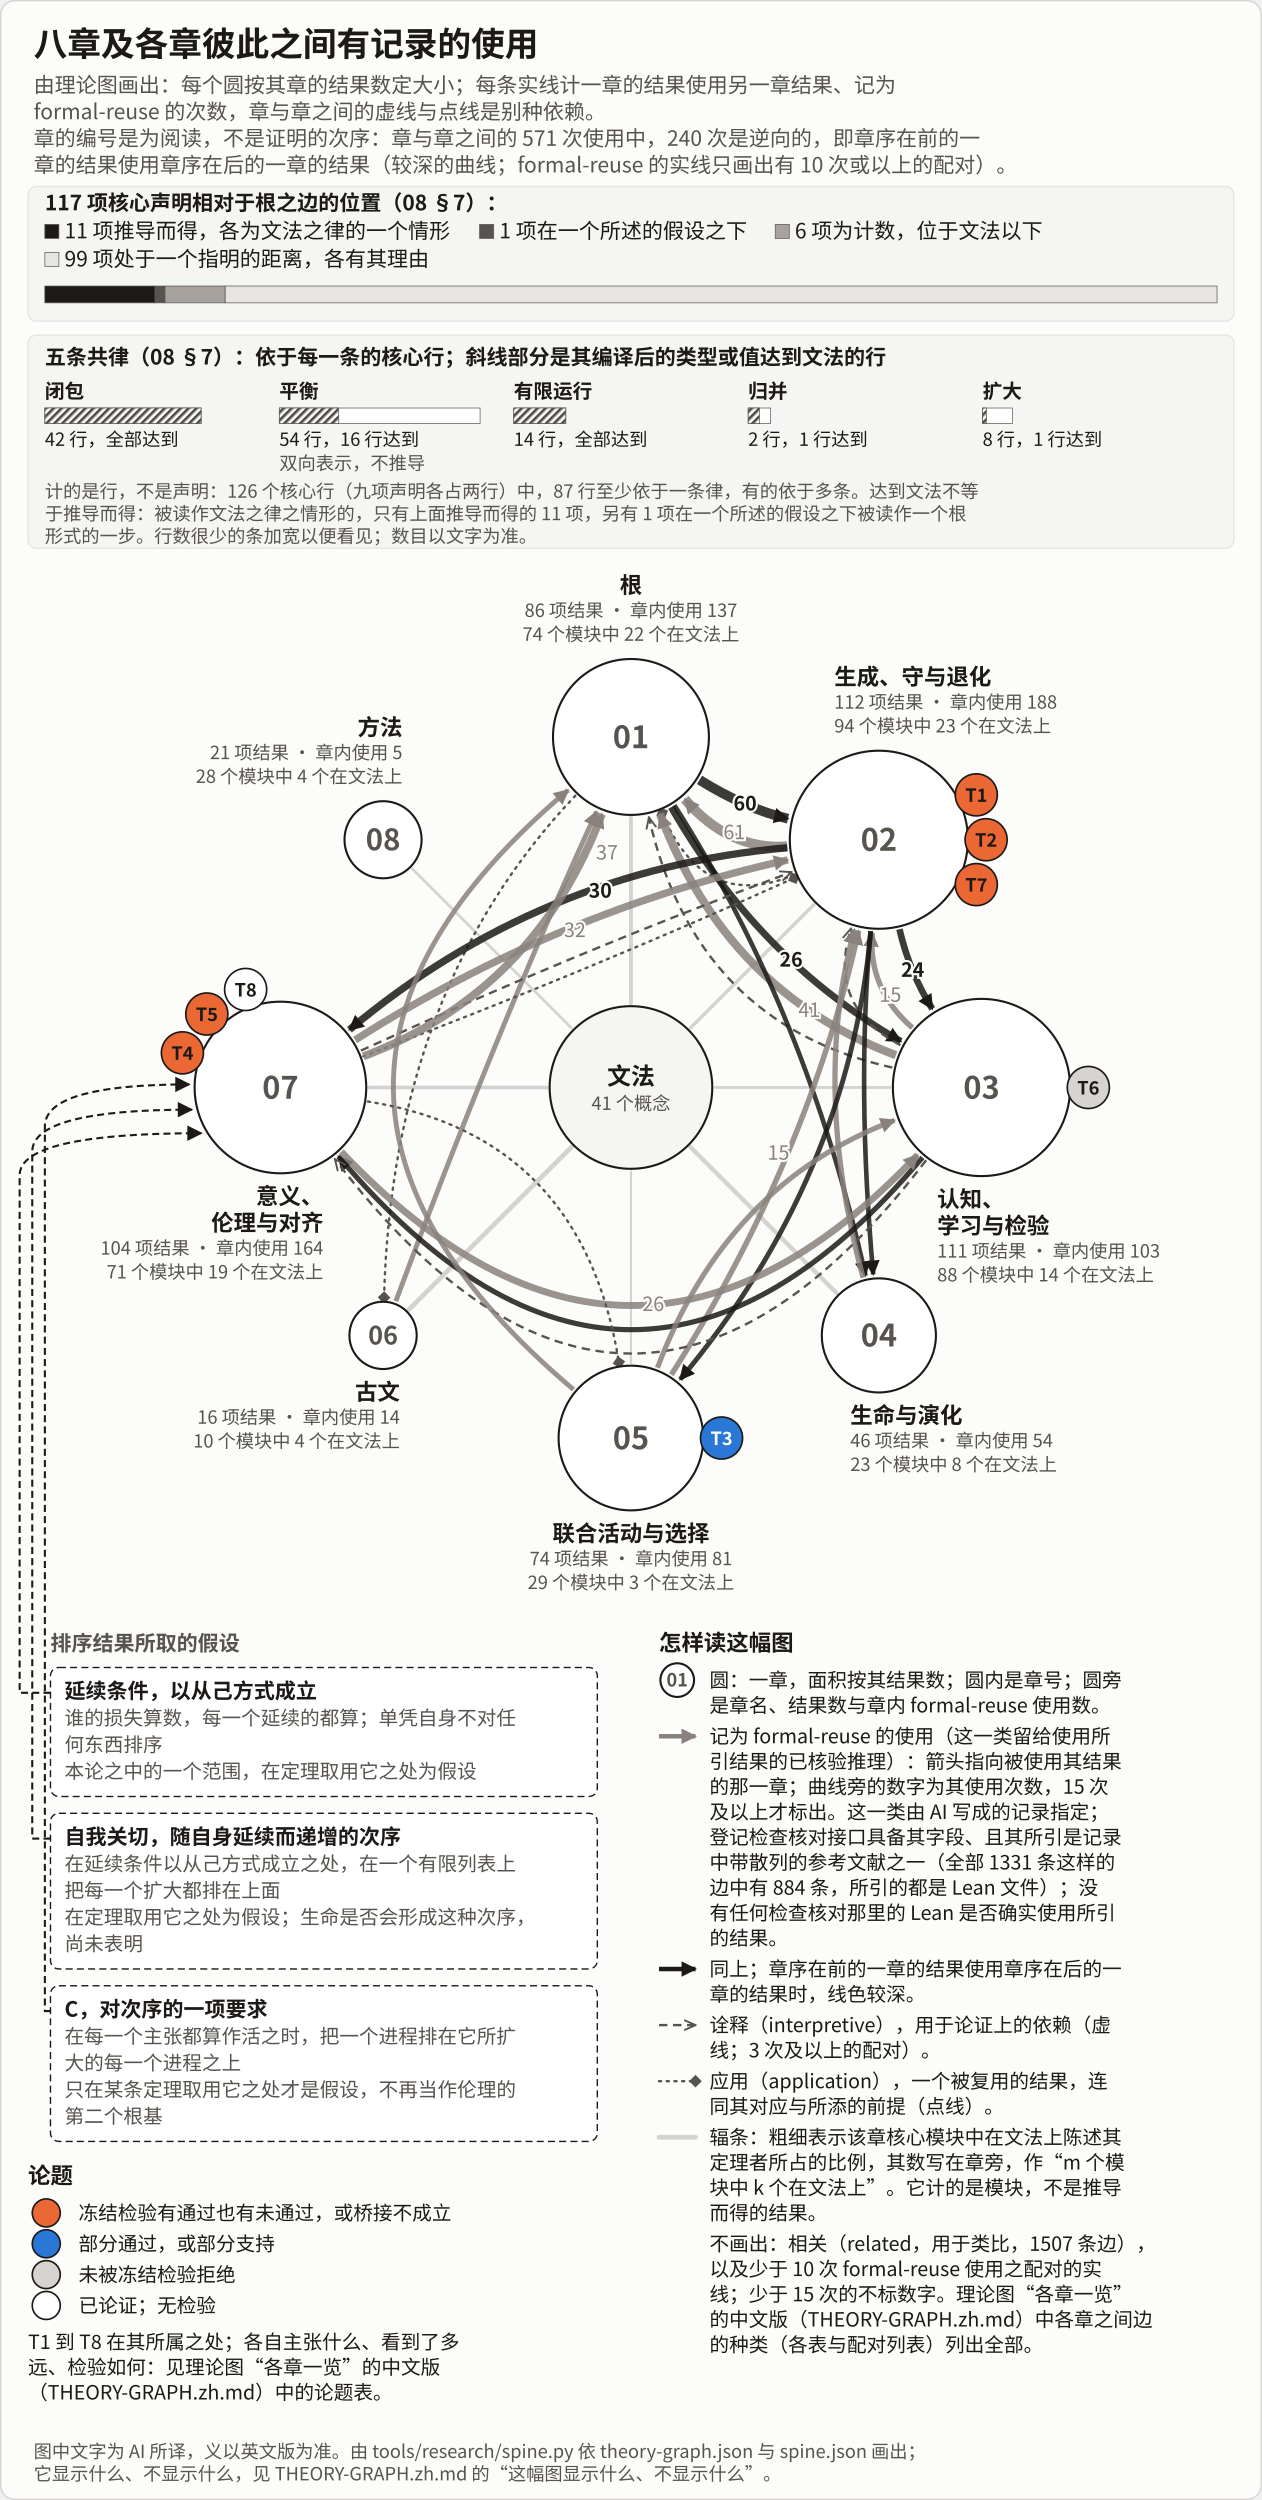
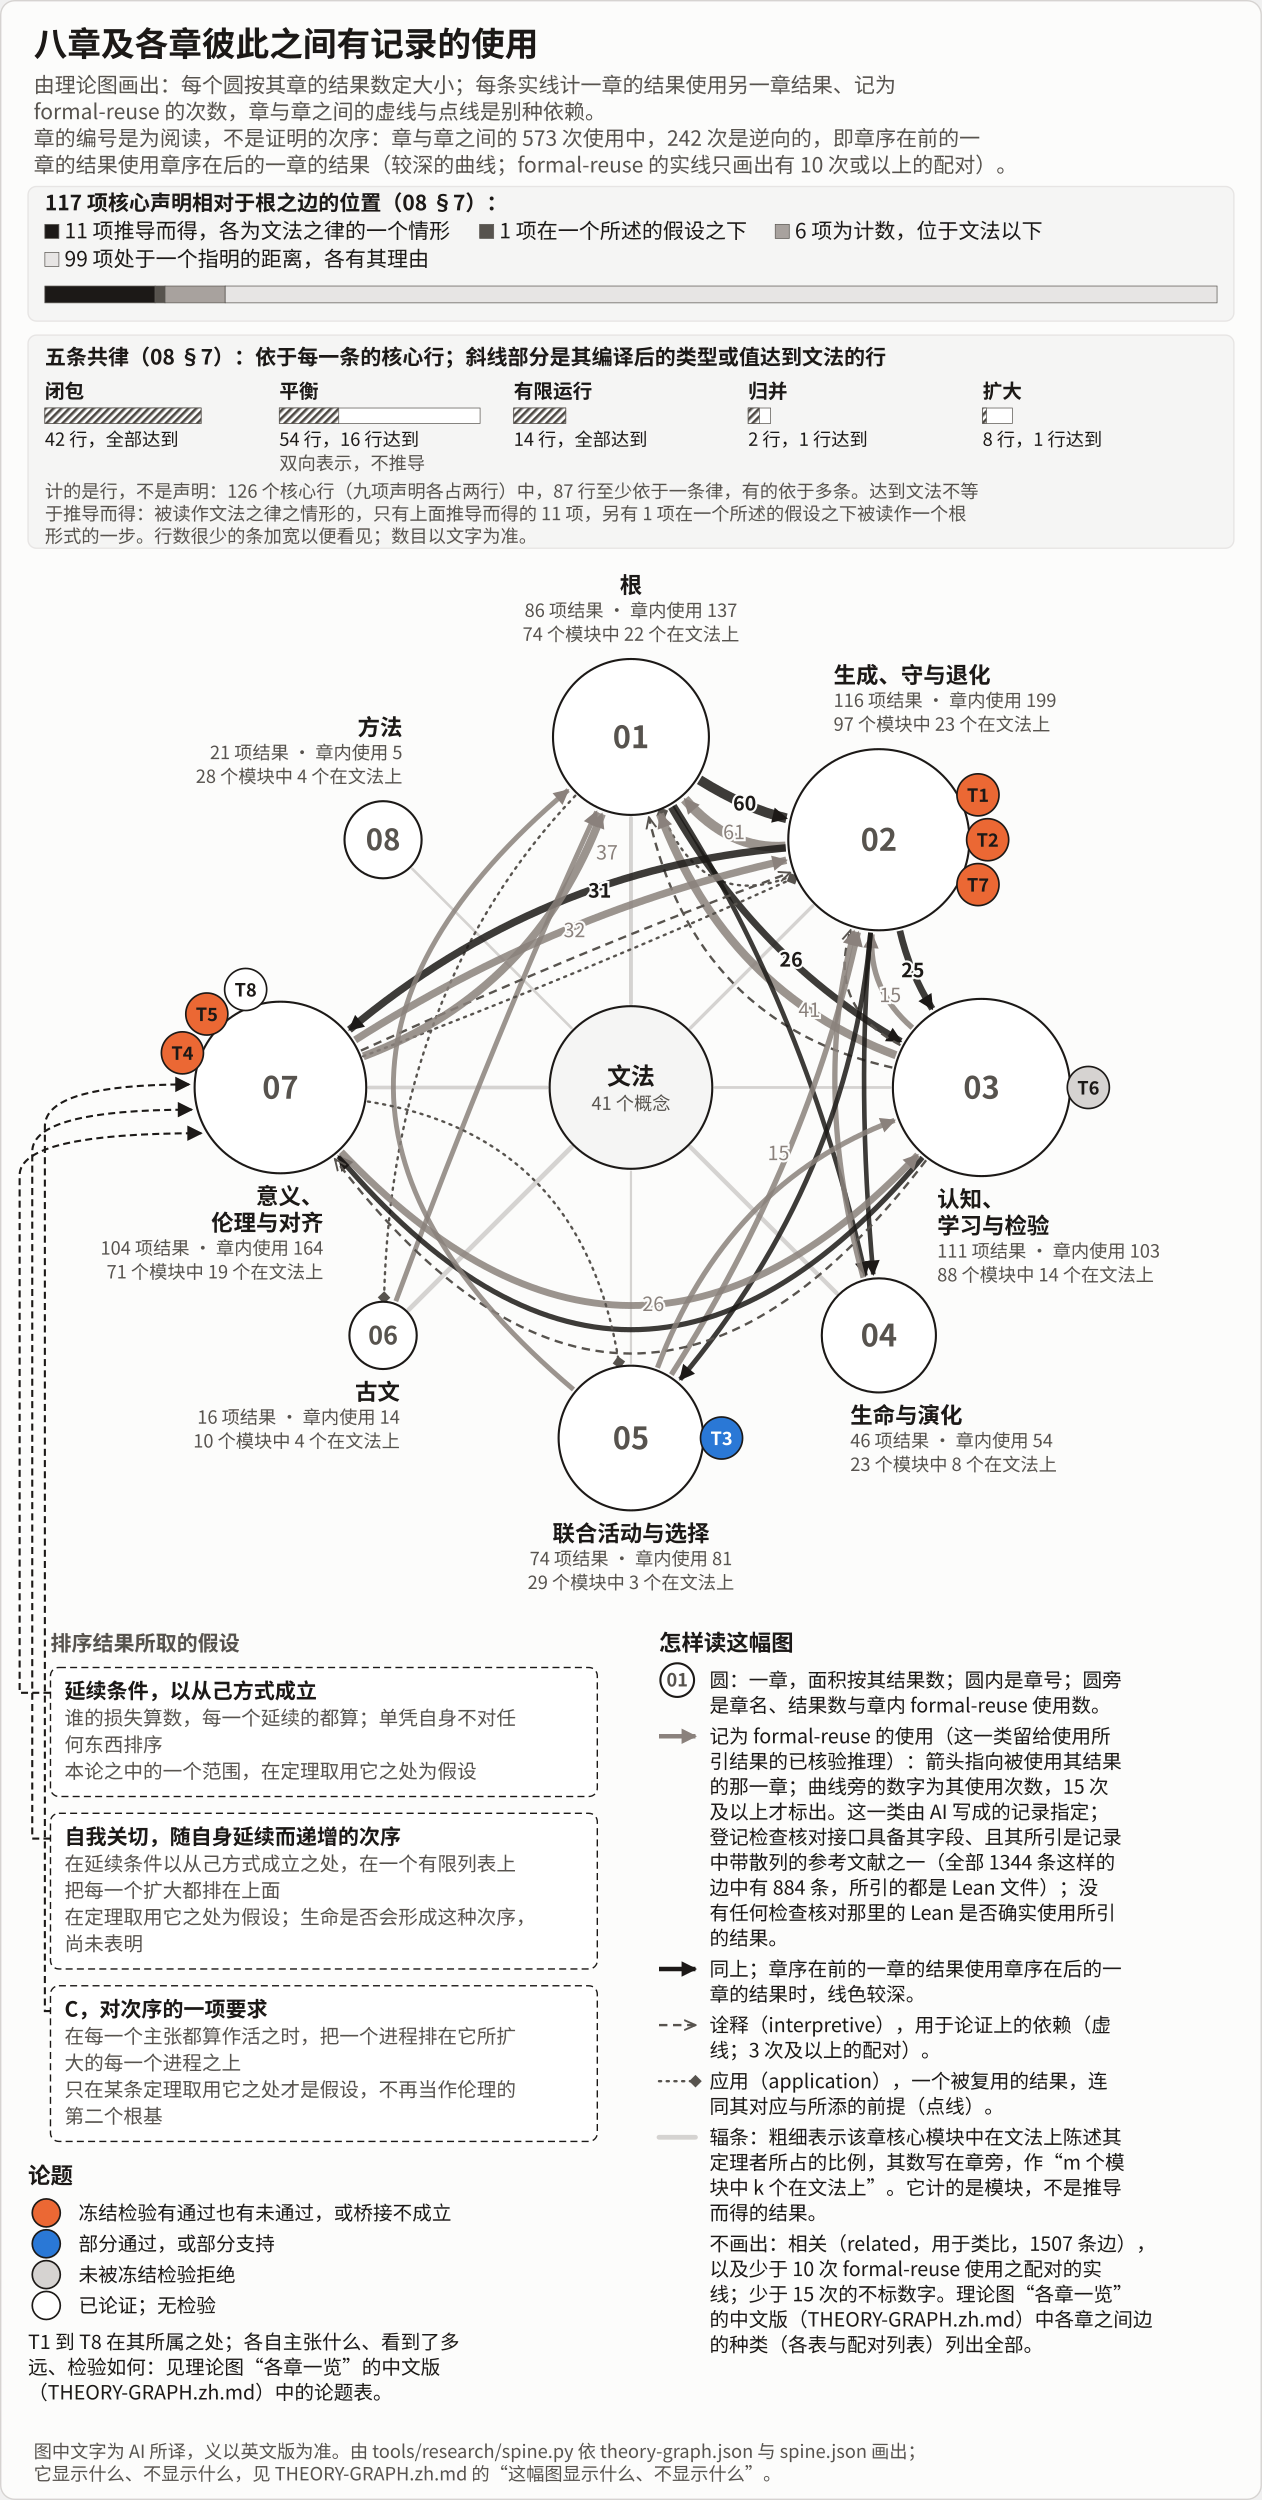
<svg xmlns="http://www.w3.org/2000/svg" viewBox="0 0 900 1783" width="900" height="1783" role="img" aria-labelledby="spine-title spine-desc" font-family="'PingFang SC', 'Hiragino Sans GB', 'Noto Sans CJK SC', 'Microsoft YaHei', sans-serif">
  <defs>
    <marker id="fwd" viewBox="0 0 10 10" refX="9" refY="5" markerWidth="11" markerHeight="11" markerUnits="userSpaceOnUse" orient="auto">
      <path d="M0,0 L10,5 L0,10 z" fill="#8a817c" />
    </marker>
    <marker id="back" viewBox="0 0 10 10" refX="9" refY="5" markerWidth="11" markerHeight="11" markerUnits="userSpaceOnUse" orient="auto">
      <path d="M0,0 L10,5 L0,10 z" fill="#1c1917" />
    </marker>
    <marker id="thin" viewBox="0 0 10 10" refX="9" refY="5" markerWidth="9" markerHeight="9" markerUnits="userSpaceOnUse" orient="auto">
      <path d="M0,1 L9,5 L0,9" fill="none" stroke="#57534e" stroke-width="1.5" />
    </marker>
    <marker id="diamond" viewBox="0 0 10 10" refX="5" refY="5" markerWidth="9" markerHeight="9" markerUnits="userSpaceOnUse" orient="auto">
      <path d="M5,0 L10,5 L5,10 L0,5 z" fill="#57534e" />
    </marker>
    <pattern id="reach" width="4" height="4" patternUnits="userSpaceOnUse" patternTransform="rotate(45)">
      <rect width="4" height="4" fill="#ffffff" />
      <rect width="2" height="4" fill="#57534e" />
    </pattern>
  </defs>
  <rect x="0.5" y="0.5" width="899" height="1782" rx="10" fill="#fcfcfb" stroke="#d6d3d1" />
  <text x="24" y="40" font-size="24" font-weight="bold" text-anchor="start" fill="#1c1917">八章及各章彼此之间有记录的使用</text>
  <text x="24" y="66" font-size="15" text-anchor="start" fill="#57534e">由理论图画出：每个圆按其章的结果数定大小；每条实线计一章的结果使用另一章结果、记为</text>
  <text x="24" y="85" font-size="15" text-anchor="start" fill="#57534e">formal-reuse 的次数，章与章之间的虚线与点线是别种依赖。</text>
-   <text x="24" y="104" font-size="15" text-anchor="start" fill="#57534e">章的编号是为阅读，不是证明的次序：章与章之间的 571 次使用中，240 次是逆向的，即章序在前的一</text>
+   <text x="24" y="104" font-size="15" text-anchor="start" fill="#57534e">章的编号是为阅读，不是证明的次序：章与章之间的 573 次使用中，242 次是逆向的，即章序在前的一</text>
  <text x="24" y="123" font-size="15" text-anchor="start" fill="#57534e">章的结果使用章序在后的一章的结果（较深的曲线；formal-reuse 的实线只画出有 10 次或以上的配对）。</text>
  <rect x="20" y="133" width="860" height="96" rx="6" fill="#f5f5f4" stroke="#e7e5e4" />
  <text x="32" y="150" font-size="15" font-weight="bold" text-anchor="start" fill="#1c1917">117 项核心声明相对于根之边的位置（08 §7）：</text>
  <rect x="32" y="160" width="10" height="10" fill="#1c1917" stroke="#57534e" stroke-width="0.5" />
  <text x="46" y="170" font-size="15" text-anchor="start" fill="#1c1917">11 项推导而得，各为文法之律的一个情形</text>
  <rect x="342.1" y="160" width="10" height="10" fill="#57534e" stroke="#57534e" stroke-width="0.5" />
  <text x="356.1" y="170" font-size="15" text-anchor="start" fill="#1c1917">1 项在一个所述的假设之下</text>
  <rect x="552.9" y="160" width="10" height="10" fill="#a8a29e" stroke="#57534e" stroke-width="0.5" />
  <text x="566.9" y="170" font-size="15" text-anchor="start" fill="#1c1917">6 项为计数，位于文法以下</text>
  <rect x="32" y="180" width="10" height="10" fill="#e7e5e4" stroke="#57534e" stroke-width="0.5" />
  <text x="46" y="190" font-size="15" text-anchor="start" fill="#1c1917">99 项处于一个指明的距离，各有其理由</text>
  <rect x="32" y="204" width="78.6" height="12" fill="#1c1917" stroke="#57534e" stroke-width="0.5" />
  <rect x="110.6" y="204" width="7.1" height="12" fill="#57534e" stroke="#57534e" stroke-width="0.5" />
  <rect x="117.7" y="204" width="42.9" height="12" fill="#a8a29e" stroke="#57534e" stroke-width="0.5" />
  <rect x="160.6" y="204" width="707.4" height="12" fill="#e7e5e4" stroke="#57534e" stroke-width="0.5" />
  <rect x="20" y="239" width="860" height="152" rx="6" fill="#f5f5f4" stroke="#e7e5e4" />
  <text x="32" y="260" font-size="15" font-weight="bold" text-anchor="start" fill="#1c1917">五条共律（08 §7）：依于每一条的核心行；斜线部分是其编译后的类型或值达到文法的行</text>
  <text x="32" y="284" font-size="14" font-weight="bold" text-anchor="start" fill="#1c1917">闭包</text>
  <rect x="32" y="291" width="111.4" height="11" fill="#ffffff" stroke="#57534e" stroke-width="0.5" />
  <rect x="32" y="291" width="111.4" height="11" fill="url(#reach)" stroke="#57534e" stroke-width="0.5" />
  <text x="32" y="318" font-size="13" text-anchor="start" fill="#1c1917">42 行，全部达到</text>
  <text x="199.2" y="284" font-size="14" font-weight="bold" text-anchor="start" fill="#1c1917">平衡</text>
  <rect x="199.2" y="291" width="143.2" height="11" fill="#ffffff" stroke="#57534e" stroke-width="0.5" />
  <rect x="199.2" y="291" width="42.4" height="11" fill="url(#reach)" stroke="#57534e" stroke-width="0.5" />
  <text x="199.2" y="318" font-size="13" text-anchor="start" fill="#1c1917">54 行，16 行达到</text>
  <text x="199.2" y="335" font-size="13" text-anchor="start" fill="#57534e">双向表示，不推导</text>
  <text x="366.4" y="284" font-size="14" font-weight="bold" text-anchor="start" fill="#1c1917">有限运行</text>
  <rect x="366.4" y="291" width="37.1" height="11" fill="#ffffff" stroke="#57534e" stroke-width="0.5" />
  <rect x="366.4" y="291" width="37.1" height="11" fill="url(#reach)" stroke="#57534e" stroke-width="0.5" />
  <text x="366.4" y="318" font-size="13" text-anchor="start" fill="#1c1917">14 行，全部达到</text>
  <text x="533.6" y="284" font-size="14" font-weight="bold" text-anchor="start" fill="#1c1917">归并</text>
  <rect x="533.6" y="291" width="16" height="11" fill="#ffffff" stroke="#57534e" stroke-width="0.5" />
  <rect x="533.6" y="291" width="8" height="11" fill="url(#reach)" stroke="#57534e" stroke-width="0.5" />
  <text x="533.6" y="318" font-size="13" text-anchor="start" fill="#1c1917">2 行，1 行达到</text>
  <text x="700.8" y="284" font-size="14" font-weight="bold" text-anchor="start" fill="#1c1917">扩大</text>
  <rect x="700.8" y="291" width="21.2" height="11" fill="#ffffff" stroke="#57534e" stroke-width="0.5" />
  <rect x="700.8" y="291" width="2.7" height="11" fill="url(#reach)" stroke="#57534e" stroke-width="0.5" />
  <text x="700.8" y="318" font-size="13" text-anchor="start" fill="#1c1917">8 行，1 行达到</text>
  <text x="32" y="355" font-size="13" text-anchor="start" fill="#57534e">计的是行，不是声明：126 个核心行（九项声明各占两行）中，87 行至少依于一条律，有的依于多条。达到文法不等</text>
  <text x="32" y="371" font-size="13" text-anchor="start" fill="#57534e">于推导而得：被读作文法之律之情形的，只有上面推导而得的 11 项，另有 1 项在一个所述的假设之下被读作一个根</text>
  <text x="32" y="387" font-size="13" text-anchor="start" fill="#57534e">形式的一步。行数很少的条加宽以便看见；数目以文字为准。</text>
  <line x1="450" y1="583.3" x2="450" y2="715.6" stroke="#a8a29e" stroke-opacity="0.45" stroke-width="2.8" stroke-linecap="round" />
-   <line x1="580.5" y1="645.2" x2="492.4" y2="733.2" stroke="#a8a29e" stroke-opacity="0.45" stroke-width="2.5" stroke-linecap="round" />
+   <line x1="579.7" y1="646" x2="492.4" y2="733.2" stroke="#a8a29e" stroke-opacity="0.45" stroke-width="2.4" stroke-linecap="round" />
  <line x1="634.8" y1="775.6" x2="510" y2="775.6" stroke="#a8a29e" stroke-opacity="0.45" stroke-width="2" stroke-linecap="round" />
  <line x1="596.6" y1="922.2" x2="492.4" y2="818.1" stroke="#a8a29e" stroke-opacity="0.45" stroke-width="3.1" stroke-linecap="round" />
  <line x1="450" y1="972" x2="450" y2="835.6" stroke="#a8a29e" stroke-opacity="0.45" stroke-width="1.6" stroke-linecap="round" />
  <line x1="291.6" y1="934" x2="407.6" y2="818.1" stroke="#a8a29e" stroke-opacity="0.45" stroke-width="3.4" stroke-linecap="round" />
  <line x1="263.2" y1="775.6" x2="390" y2="775.6" stroke="#a8a29e" stroke-opacity="0.45" stroke-width="2.6" stroke-linecap="round" />
  <line x1="294.1" y1="619.7" x2="407.6" y2="733.2" stroke="#a8a29e" stroke-opacity="0.45" stroke-width="1.9" stroke-linecap="round" />
  <circle cx="450" cy="775.6" r="58" fill="#f5f5f4" stroke="#1c1917" stroke-width="1.5" />
  <text x="450" y="773.6" font-size="17" font-weight="bold" text-anchor="middle" fill="#1c1917">文法</text>
  <text x="450" y="791.6" font-size="13" text-anchor="middle" fill="#57534e">41 个概念</text>
-   <path d="M498.9,556.2 Q532.3,577 562,583.9" fill="none" stroke="#1c1917" stroke-opacity="0.85" stroke-width="7" marker-end="url(#back)" />
-   <path d="M561.4,603.6 Q520,606.6 488.4,570" fill="none" stroke="#8a817c" stroke-opacity="0.85" stroke-width="7" marker-end="url(#fwd)" />
-   <path d="M566.3,624 Q501.7,650.9 472.3,579.9" fill="none" stroke="#57534e" stroke-width="1.7" stroke-dasharray="1.5 4" stroke-linecap="round" marker-end="url(#diamond)" />
+   <path d="M498.9,556.2 Q532.3,577 560.9,583.6" fill="none" stroke="#1c1917" stroke-opacity="0.85" stroke-width="7" marker-end="url(#back)" />
+   <path d="M560.3,603.7 Q520,606.6 488.4,570" fill="none" stroke="#8a817c" stroke-opacity="0.85" stroke-width="7" marker-end="url(#fwd)" />
+   <path d="M565.3,624.5 Q501.7,650.9 472.3,579.9" fill="none" stroke="#57534e" stroke-width="1.7" stroke-dasharray="1.5 4" stroke-linecap="round" marker-end="url(#diamond)" />
  <path d="M478.7,575.7 Q541.1,684.6 642.5,742.7" fill="none" stroke="#1c1917" stroke-opacity="0.85" stroke-width="4.9" marker-end="url(#back)" />
  <path d="M639,752.6 Q518.4,707.2 470.7,580.5" fill="none" stroke="#8a817c" stroke-opacity="0.85" stroke-width="5.9" marker-end="url(#fwd)" />
  <path d="M636.4,761.4 Q495.8,729.8 462.8,582.9" fill="none" stroke="#57534e" stroke-width="1.7" stroke-dasharray="6 4" marker-end="url(#thin)" />
  <path d="M481,574.3 Q576,723.5 617.3,909.8" fill="none" stroke="#1c1917" stroke-opacity="0.85" stroke-width="3.3" marker-end="url(#back)" />
  <path d="M410.3,567.5 Q279.7,705.1 273.9,925.4" fill="none" stroke="#57534e" stroke-width="1.7" stroke-dasharray="1.5 4" stroke-linecap="round" marker-end="url(#diamond)" />
  <path d="M282.3,928 Q353.6,735.7 425.5,578.9" fill="none" stroke="#8a817c" stroke-opacity="0.85" stroke-width="3.5" marker-end="url(#fwd)" />
-   <path d="M641.5,662.7 Q648.6,693.4 664.9,719.5" fill="none" stroke="#1c1917" stroke-opacity="0.85" stroke-width="4.7" marker-end="url(#back)" />
-   <path d="M650.7,733 Q619,705.6 622,665.2" fill="none" stroke="#8a817c" stroke-opacity="0.85" stroke-width="3.9" marker-end="url(#fwd)" />
-   <path d="M642.2,745.4 Q589.5,717.9 606.9,662.3" fill="none" stroke="#57534e" stroke-width="1.7" stroke-dasharray="6 4" marker-end="url(#thin)" />
-   <path d="M620.9,664.1 Q610.8,775.6 622.8,908.9" fill="none" stroke="#1c1917" stroke-opacity="0.85" stroke-width="3.3" marker-end="url(#back)" />
-   <path d="M615.6,911.2 Q578.8,775.6 609.4,663" fill="none" stroke="#8a817c" stroke-opacity="0.85" stroke-width="3.8" marker-end="url(#fwd)" />
-   <path d="M621,664.1 Q605.5,840.1 485.1,983.8" fill="none" stroke="#1c1917" stroke-opacity="0.85" stroke-width="3.5" marker-end="url(#back)" />
-   <path d="M478.8,980.4 Q576,827.8 612.4,663.8" fill="none" stroke="#8a817c" stroke-opacity="0.85" stroke-width="3.9" marker-end="url(#fwd)" />
-   <path d="M561.5,604.6 Q385.6,620.1 249.2,734.4" fill="none" stroke="#1c1917" stroke-opacity="0.85" stroke-width="5.2" marker-end="url(#back)" />
-   <path d="M253.3,741.7 Q397.8,649.7 561.9,613.3" fill="none" stroke="#8a817c" stroke-opacity="0.85" stroke-width="5.3" marker-end="url(#fwd)" />
-   <path d="M257.4,749.3 Q410.1,679.3 564.4,622" fill="none" stroke="#57534e" stroke-width="1.7" stroke-dasharray="6 4" marker-end="url(#thin)" />
-   <path d="M259.1,753.3 Q416.2,694 566.2,626.3" fill="none" stroke="#57534e" stroke-width="1.7" stroke-dasharray="1.5 4" stroke-linecap="round" marker-end="url(#diamond)" />
+   <path d="M641.8,663.8 Q648.6,693.4 664.9,719.5" fill="none" stroke="#1c1917" stroke-opacity="0.85" stroke-width="4.8" marker-end="url(#back)" />
+   <path d="M650.7,733 Q619,705.6 621.9,666.3" fill="none" stroke="#8a817c" stroke-opacity="0.85" stroke-width="3.9" marker-end="url(#fwd)" />
+   <path d="M642.2,745.4 Q589.5,717.9 606.6,663.4" fill="none" stroke="#57534e" stroke-width="1.7" stroke-dasharray="6 4" marker-end="url(#thin)" />
+   <path d="M620.8,665.2 Q610.8,775.6 622.8,908.9" fill="none" stroke="#1c1917" stroke-opacity="0.85" stroke-width="3.3" marker-end="url(#back)" />
+   <path d="M615.6,911.2 Q578.8,775.6 609.1,664.1" fill="none" stroke="#8a817c" stroke-opacity="0.85" stroke-width="3.8" marker-end="url(#fwd)" />
+   <path d="M620.9,665.2 Q605.5,840.1 485.1,983.8" fill="none" stroke="#1c1917" stroke-opacity="0.85" stroke-width="3.5" marker-end="url(#back)" />
+   <path d="M478.8,980.4 Q576,827.8 612.1,664.9" fill="none" stroke="#8a817c" stroke-opacity="0.85" stroke-width="3.9" marker-end="url(#fwd)" />
+   <path d="M560.4,604.7 Q385.6,620.1 249.2,734.4" fill="none" stroke="#1c1917" stroke-opacity="0.85" stroke-width="5.3" marker-end="url(#back)" />
+   <path d="M253.3,741.7 Q397.8,649.7 560.8,613.5" fill="none" stroke="#8a817c" stroke-opacity="0.85" stroke-width="5.3" marker-end="url(#fwd)" />
+   <path d="M257.4,749.3 Q410.1,679.3 563.4,622.4" fill="none" stroke="#57534e" stroke-width="1.7" stroke-dasharray="6 4" marker-end="url(#thin)" />
+   <path d="M259.1,753.3 Q416.2,694 565.2,626.7" fill="none" stroke="#57534e" stroke-width="1.7" stroke-dasharray="1.5 4" stroke-linecap="round" marker-end="url(#diamond)" />
  <path d="M657.9,825.5 Q450,1071.6 241.4,824.7" fill="none" stroke="#1c1917" stroke-opacity="0.85" stroke-width="3.7" marker-end="url(#back)" />
  <path d="M660.5,827.5 Q450,1103.6 238.9,826.7" fill="none" stroke="#57534e" stroke-width="1.7" stroke-dasharray="6 4" marker-end="url(#thin)" />
  <path d="M243.4,821.5 Q450,1039.6 654.5,823.7" fill="none" stroke="#8a817c" stroke-opacity="0.85" stroke-width="4.9" marker-end="url(#fwd)" />
  <path d="M409,991 Q154,775.6 405.2,563.5" fill="none" stroke="#8a817c" stroke-opacity="0.85" stroke-width="3.5" marker-end="url(#fwd)" />
  <path d="M468.9,975.5 Q518.4,844.1 638,799" fill="none" stroke="#8a817c" stroke-opacity="0.85" stroke-width="3.7" marker-end="url(#fwd)" />
  <path d="M259.1,753.4 Q381.6,707.2 429.3,580.5" fill="none" stroke="#8a817c" stroke-opacity="0.85" stroke-width="5.7" marker-end="url(#fwd)" />
  <path d="M262.4,785.6 Q415.5,810.1 441.4,971.7" fill="none" stroke="#57534e" stroke-width="1.7" stroke-dasharray="1.5 4" stroke-linecap="round" marker-end="url(#diamond)" />
  <circle cx="450" cy="525.6" r="55.6" fill="#ffffff" stroke="#1c1917" stroke-width="1.5" />
  <text x="450" y="533.6" font-size="22" font-weight="bold" text-anchor="middle" fill="#57534e">01</text>
  <text x="450" y="423" font-size="16" font-weight="bold" text-anchor="middle" fill="#1c1917" stroke="#fcfcfb" stroke-width="3" paint-order="stroke">根</text>
  <text x="450" y="440" font-size="13" text-anchor="middle" fill="#57534e" stroke="#fcfcfb" stroke-width="3" paint-order="stroke">86 项结果 · 章内使用 137</text>
  <text x="450" y="457" font-size="13" text-anchor="middle" fill="#57534e" stroke="#fcfcfb" stroke-width="3" paint-order="stroke">74 个模块中 22 个在文法上</text>
-   <circle cx="626.8" cy="598.9" r="63.5" fill="#ffffff" stroke="#1c1917" stroke-width="1.5" />
+   <circle cx="626.8" cy="598.9" r="64.6" fill="#ffffff" stroke="#1c1917" stroke-width="1.5" />
  <text x="626.8" y="606.8" font-size="22" font-weight="bold" text-anchor="middle" fill="#57534e">02</text>
-   <text x="595" y="488.4" font-size="16" font-weight="bold" text-anchor="start" fill="#1c1917" stroke="#fcfcfb" stroke-width="3" paint-order="stroke">生成、守与退化</text>
-   <text x="595" y="505.4" font-size="13" text-anchor="start" fill="#57534e" stroke="#fcfcfb" stroke-width="3" paint-order="stroke">112 项结果 · 章内使用 188</text>
-   <text x="595" y="522.4" font-size="13" text-anchor="start" fill="#57534e" stroke="#fcfcfb" stroke-width="3" paint-order="stroke">94 个模块中 23 个在文法上</text>
+   <text x="594.5" y="487.2" font-size="16" font-weight="bold" text-anchor="start" fill="#1c1917" stroke="#fcfcfb" stroke-width="3" paint-order="stroke">生成、守与退化</text>
+   <text x="594.5" y="504.2" font-size="13" text-anchor="start" fill="#57534e" stroke="#fcfcfb" stroke-width="3" paint-order="stroke">116 项结果 · 章内使用 199</text>
+   <text x="594.5" y="521.2" font-size="13" text-anchor="start" fill="#57534e" stroke="#fcfcfb" stroke-width="3" paint-order="stroke">97 个模块中 23 个在文法上</text>
  <circle cx="700" cy="775.6" r="63.2" fill="#ffffff" stroke="#1c1917" stroke-width="1.5" />
  <text x="700" y="783.6" font-size="22" font-weight="bold" text-anchor="middle" fill="#57534e">03</text>
  <text x="668.4" y="860.9" font-size="16" font-weight="bold" text-anchor="start" fill="#1c1917" stroke="#fcfcfb" stroke-width="3" paint-order="stroke">认知、</text>
  <text x="668.4" y="879.9" font-size="16" font-weight="bold" text-anchor="start" fill="#1c1917" stroke="#fcfcfb" stroke-width="3" paint-order="stroke">学习与检验</text>
  <text x="668.4" y="896.9" font-size="13" text-anchor="start" fill="#57534e" stroke="#fcfcfb" stroke-width="3" paint-order="stroke">111 项结果 · 章内使用 103</text>
  <text x="668.4" y="913.9" font-size="13" text-anchor="start" fill="#57534e" stroke="#fcfcfb" stroke-width="3" paint-order="stroke">88 个模块中 14 个在文法上</text>
  <circle cx="626.8" cy="952.4" r="40.7" fill="#ffffff" stroke="#1c1917" stroke-width="1.5" />
  <text x="626.8" y="960.3" font-size="22" font-weight="bold" text-anchor="middle" fill="#57534e">04</text>
  <text x="606.4" y="1015.1" font-size="16" font-weight="bold" text-anchor="start" fill="#1c1917" stroke="#fcfcfb" stroke-width="3" paint-order="stroke">生命与演化</text>
  <text x="606.4" y="1032.1" font-size="13" text-anchor="start" fill="#57534e" stroke="#fcfcfb" stroke-width="3" paint-order="stroke">46 项结果 · 章内使用 54</text>
  <text x="606.4" y="1049.1" font-size="13" text-anchor="start" fill="#57534e" stroke="#fcfcfb" stroke-width="3" paint-order="stroke">23 个模块中 8 个在文法上</text>
  <circle cx="450" cy="1025.6" r="51.6" fill="#ffffff" stroke="#1c1917" stroke-width="1.5" />
  <text x="450" y="1033.6" font-size="22" font-weight="bold" text-anchor="middle" fill="#57534e">05</text>
  <text x="450" y="1099.3" font-size="16" font-weight="bold" text-anchor="middle" fill="#1c1917" stroke="#fcfcfb" stroke-width="3" paint-order="stroke">联合活动与选择</text>
  <text x="450" y="1116.3" font-size="13" text-anchor="middle" fill="#57534e" stroke="#fcfcfb" stroke-width="3" paint-order="stroke">74 项结果 · 章内使用 81</text>
  <text x="450" y="1133.3" font-size="13" text-anchor="middle" fill="#57534e" stroke="#fcfcfb" stroke-width="3" paint-order="stroke">29 个模块中 3 个在文法上</text>
  <circle cx="273.2" cy="952.4" r="24" fill="#ffffff" stroke="#1c1917" stroke-width="1.5" />
  <text x="273.2" y="958.9" font-size="18" font-weight="bold" text-anchor="middle" fill="#57534e">06</text>
  <text x="285.2" y="998.4" font-size="16" font-weight="bold" text-anchor="end" fill="#1c1917" stroke="#fcfcfb" stroke-width="3" paint-order="stroke">古文</text>
  <text x="285.2" y="1015.4" font-size="13" text-anchor="end" fill="#57534e" stroke="#fcfcfb" stroke-width="3" paint-order="stroke">16 项结果 · 章内使用 14</text>
  <text x="285.2" y="1032.4" font-size="13" text-anchor="end" fill="#57534e" stroke="#fcfcfb" stroke-width="3" paint-order="stroke">10 个模块中 4 个在文法上</text>
  <circle cx="200" cy="775.6" r="61.2" fill="#ffffff" stroke="#1c1917" stroke-width="1.5" />
  <text x="200" y="783.6" font-size="22" font-weight="bold" text-anchor="middle" fill="#57534e">07</text>
  <text x="230.6" y="858.8" font-size="16" font-weight="bold" text-anchor="end" fill="#1c1917" stroke="#fcfcfb" stroke-width="3" paint-order="stroke">意义、</text>
  <text x="230.6" y="877.8" font-size="16" font-weight="bold" text-anchor="end" fill="#1c1917" stroke="#fcfcfb" stroke-width="3" paint-order="stroke">伦理与对齐</text>
  <text x="230.6" y="894.8" font-size="13" text-anchor="end" fill="#57534e" stroke="#fcfcfb" stroke-width="3" paint-order="stroke">104 项结果 · 章内使用 164</text>
  <text x="230.6" y="911.8" font-size="13" text-anchor="end" fill="#57534e" stroke="#fcfcfb" stroke-width="3" paint-order="stroke">71 个模块中 19 个在文法上</text>
  <circle cx="273.2" cy="598.9" r="27.5" fill="#ffffff" stroke="#1c1917" stroke-width="1.5" />
  <text x="273.2" y="606.4" font-size="21" font-weight="bold" text-anchor="middle" fill="#57534e">08</text>
  <text x="287" y="524.4" font-size="16" font-weight="bold" text-anchor="end" fill="#1c1917" stroke="#fcfcfb" stroke-width="3" paint-order="stroke">方法</text>
  <text x="287" y="541.4" font-size="13" text-anchor="end" fill="#57534e" stroke="#fcfcfb" stroke-width="3" paint-order="stroke">21 项结果 · 章内使用 5</text>
  <text x="287" y="558.4" font-size="13" text-anchor="end" fill="#57534e" stroke="#fcfcfb" stroke-width="3" paint-order="stroke">28 个模块中 4 个在文法上</text>
-   <circle cx="696.3" cy="566.9" r="15" fill="#eb6834" stroke="#1c1917" stroke-width="1.2" />
-   <text x="696.3" y="571.9" font-size="13" font-weight="bold" text-anchor="middle" fill="#1c1917">T1</text>
-   <circle cx="703.3" cy="598.9" r="15" fill="#eb6834" stroke="#1c1917" stroke-width="1.2" />
-   <text x="703.3" y="603.9" font-size="13" font-weight="bold" text-anchor="middle" fill="#1c1917">T2</text>
-   <circle cx="696.3" cy="630.9" r="15" fill="#eb6834" stroke="#1c1917" stroke-width="1.2" />
-   <text x="696.3" y="635.9" font-size="13" font-weight="bold" text-anchor="middle" fill="#1c1917">T7</text>
+   <circle cx="697.5" cy="566.9" r="15" fill="#eb6834" stroke="#1c1917" stroke-width="1.2" />
+   <text x="697.5" y="571.9" font-size="13" font-weight="bold" text-anchor="middle" fill="#1c1917">T1</text>
+   <circle cx="704.4" cy="598.9" r="15" fill="#eb6834" stroke="#1c1917" stroke-width="1.2" />
+   <text x="704.4" y="603.9" font-size="13" font-weight="bold" text-anchor="middle" fill="#1c1917">T2</text>
+   <circle cx="697.5" cy="630.9" r="15" fill="#eb6834" stroke="#1c1917" stroke-width="1.2" />
+   <text x="697.5" y="635.9" font-size="13" font-weight="bold" text-anchor="middle" fill="#1c1917">T7</text>
  <circle cx="514.6" cy="1025.6" r="15" fill="#2a78d6" stroke="#1c1917" stroke-width="1.2" />
  <text x="514.6" y="1030.6" font-size="13" font-weight="bold" text-anchor="middle" fill="#ffffff">T3</text>
  <circle cx="130.1" cy="750.9" r="15" fill="#eb6834" stroke="#1c1917" stroke-width="1.2" />
  <text x="130.1" y="755.9" font-size="13" font-weight="bold" text-anchor="middle" fill="#1c1917">T4</text>
  <circle cx="147.5" cy="723.2" r="15" fill="#eb6834" stroke="#1c1917" stroke-width="1.2" />
  <text x="147.5" y="728.2" font-size="13" font-weight="bold" text-anchor="middle" fill="#1c1917">T5</text>
  <circle cx="175.2" cy="705.7" r="15" fill="#ffffff" stroke="#1c1917" stroke-width="1.2" />
  <text x="175.2" y="710.7" font-size="13" font-weight="bold" text-anchor="middle" fill="#1c1917">T8</text>
  <circle cx="776.2" cy="775.6" r="15" fill="#d6d3d1" stroke="#1c1917" stroke-width="1.2" />
  <text x="776.2" y="780.6" font-size="13" font-weight="bold" text-anchor="middle" fill="#1c1917">T6</text>
-   <text x="523.7" y="598.5" font-size="14" text-anchor="middle" fill="#8a817c" stroke="#fcfcfb" stroke-width="3" paint-order="stroke">61</text>
-   <text x="531.4" y="578" font-size="14" font-weight="bold" text-anchor="middle" fill="#1c1917" stroke="#fcfcfb" stroke-width="3" paint-order="stroke">60</text>
+   <text x="523.5" y="598.5" font-size="14" text-anchor="middle" fill="#8a817c" stroke="#fcfcfb" stroke-width="3" paint-order="stroke">61</text>
+   <text x="531.1" y="578" font-size="14" font-weight="bold" text-anchor="middle" fill="#1c1917" stroke="#fcfcfb" stroke-width="3" paint-order="stroke">60</text>
  <text x="577.2" y="725.3" font-size="14" text-anchor="middle" fill="#8a817c" stroke="#fcfcfb" stroke-width="3" paint-order="stroke">41</text>
  <text x="432.9" y="613" font-size="14" text-anchor="middle" fill="#8a817c" stroke="#fcfcfb" stroke-width="3" paint-order="stroke">37</text>
-   <text x="410" y="668.3" font-size="14" text-anchor="middle" fill="#8a817c" stroke="#fcfcfb" stroke-width="3" paint-order="stroke">32</text>
-   <text x="428.1" y="640.2" font-size="14" font-weight="bold" text-anchor="middle" fill="#1c1917" stroke="#fcfcfb" stroke-width="3" paint-order="stroke">30</text>
+   <text x="409.7" y="668.4" font-size="14" text-anchor="middle" fill="#8a817c" stroke="#fcfcfb" stroke-width="3" paint-order="stroke">32</text>
+   <text x="427.7" y="640.2" font-size="14" font-weight="bold" text-anchor="middle" fill="#1c1917" stroke="#fcfcfb" stroke-width="3" paint-order="stroke">31</text>
  <text x="564.2" y="689.4" font-size="14" font-weight="bold" text-anchor="middle" fill="#1c1917" stroke="#fcfcfb" stroke-width="3" paint-order="stroke">26</text>
  <text x="465.9" y="935" font-size="14" text-anchor="middle" fill="#8a817c" stroke="#fcfcfb" stroke-width="3" paint-order="stroke">26</text>
-   <text x="650.9" y="696.7" font-size="14" font-weight="bold" text-anchor="middle" fill="#1c1917" stroke="#fcfcfb" stroke-width="3" paint-order="stroke">24</text>
-   <text x="635" y="714.5" font-size="14" text-anchor="middle" fill="#8a817c" stroke="#fcfcfb" stroke-width="3" paint-order="stroke">15</text>
-   <text x="555.2" y="827.1" font-size="14" text-anchor="middle" fill="#8a817c" stroke="#fcfcfb" stroke-width="3" paint-order="stroke">15</text>
+   <text x="651" y="697" font-size="14" font-weight="bold" text-anchor="middle" fill="#1c1917" stroke="#fcfcfb" stroke-width="3" paint-order="stroke">25</text>
+   <text x="634.9" y="714.7" font-size="14" text-anchor="middle" fill="#8a817c" stroke="#fcfcfb" stroke-width="3" paint-order="stroke">15</text>
+   <text x="555.2" y="827.4" font-size="14" text-anchor="middle" fill="#8a817c" stroke="#fcfcfb" stroke-width="3" paint-order="stroke">15</text>
  <text x="36" y="1177.3" font-size="15" font-weight="bold" text-anchor="start" fill="#57534e">排序结果所取的假设</text>
  <rect x="36" y="1189.256" width="390" height="92" rx="6" fill="#ffffff" stroke="#1c1917" stroke-dasharray="5 3" />
  <text x="46" y="1211.3" font-size="15" font-weight="bold" text-anchor="start" fill="#1c1917">延续条件，以从己方式成立</text>
  <text x="46" y="1230.3" font-size="14" text-anchor="start" fill="#57534e">谁的损失算数，每一个延续的都算；单凭自身不对任</text>
  <text x="46" y="1249.3" font-size="14" text-anchor="start" fill="#57534e">何东西排序</text>
  <text x="46" y="1268.3" font-size="14" text-anchor="start" fill="#57534e">本论之中的一个范围，在定理取用它之处为假设</text>
  <path d="M36,1207.3 L14,1207.3 L14,838.2 Q14,808.2 143.5,808.2" fill="none" stroke="#1c1917" stroke-width="1.5" stroke-dasharray="5 3" marker-end="url(#back)" />
  <rect x="36" y="1293.256" width="390" height="111" rx="6" fill="#ffffff" stroke="#1c1917" stroke-dasharray="5 3" />
  <text x="46" y="1315.3" font-size="15" font-weight="bold" text-anchor="start" fill="#1c1917">自我关切，随自身延续而递增的次序</text>
  <text x="46" y="1334.3" font-size="14" text-anchor="start" fill="#57534e">在延续条件以从己方式成立之处，在一个有限列表上</text>
  <text x="46" y="1353.3" font-size="14" text-anchor="start" fill="#57534e">把每一个扩大都排在上面</text>
  <text x="46" y="1372.3" font-size="14" text-anchor="start" fill="#57534e">在定理取用它之处为假设；生命是否会形成这种次序，</text>
  <text x="46" y="1391.3" font-size="14" text-anchor="start" fill="#57534e">尚未表明</text>
  <path d="M36,1311.3 L23,1311.3 L23,821.4 Q23,791.4 136.7,791.4" fill="none" stroke="#1c1917" stroke-width="1.5" stroke-dasharray="5 3" marker-end="url(#back)" />
  <rect x="36" y="1416.256" width="390" height="111" rx="6" fill="#ffffff" stroke="#1c1917" stroke-dasharray="5 3" />
  <text x="46" y="1438.3" font-size="15" font-weight="bold" text-anchor="start" fill="#1c1917">C，对次序的一项要求</text>
  <text x="46" y="1457.3" font-size="14" text-anchor="start" fill="#57534e">在每一个主张都算作活之时，把一个进程排在它所扩</text>
  <text x="46" y="1476.3" font-size="14" text-anchor="start" fill="#57534e">大的每一个进程之上</text>
  <text x="46" y="1495.3" font-size="14" text-anchor="start" fill="#57534e">只在某条定理取用它之处才是假设，不再当作伦理的</text>
  <text x="46" y="1514.3" font-size="14" text-anchor="start" fill="#57534e">第二个根基</text>
  <path d="M36,1434.3 L32,1434.3 L32,803.4 Q32,773.4 134.9,773.4" fill="none" stroke="#1c1917" stroke-width="1.5" stroke-dasharray="5 3" marker-end="url(#back)" />
  <text x="20" y="1557.3" font-size="16" font-weight="bold" text-anchor="start" fill="#1c1917">论题</text>
  <circle cx="33" cy="1578.256" r="10" fill="#eb6834" stroke="#1c1917" stroke-width="1.2" />
  <text x="56" y="1583.3" font-size="14" text-anchor="start" fill="#1c1917">冻结检验有通过也有未通过，或桥接不成立</text>
  <circle cx="33" cy="1600.256" r="10" fill="#2a78d6" stroke="#1c1917" stroke-width="1.2" />
  <text x="56" y="1605.3" font-size="14" text-anchor="start" fill="#1c1917">部分通过，或部分支持</text>
  <circle cx="33" cy="1622.256" r="10" fill="#d6d3d1" stroke="#1c1917" stroke-width="1.2" />
  <text x="56" y="1627.3" font-size="14" text-anchor="start" fill="#1c1917">未被冻结检验拒绝</text>
  <circle cx="33" cy="1644.256" r="10" fill="#ffffff" stroke="#1c1917" stroke-width="1.2" />
  <text x="56" y="1649.3" font-size="14" text-anchor="start" fill="#1c1917">已论证；无检验</text>
  <text x="20" y="1675.3" font-size="14" text-anchor="start" fill="#1c1917">T1 到 T8 在其所属之处；各自主张什么、看到了多</text>
  <text x="20" y="1693.3" font-size="14" text-anchor="start" fill="#1c1917">远、检验如何：见理论图“各章一览”的中文版</text>
  <text x="20" y="1711.3" font-size="14" text-anchor="start" fill="#1c1917">（THEORY-GRAPH.zh.md）中的论题表。</text>
  <text x="470" y="1177.3" font-size="16" font-weight="bold" text-anchor="start" fill="#1c1917">怎样读这幅图</text>
  <circle cx="483" cy="1198.256" r="12" fill="#ffffff" stroke="#1c1917" stroke-width="1.5" />
  <text x="483" y="1202.8" font-size="13" font-weight="bold" text-anchor="middle" fill="#57534e">01</text>
  <text x="506" y="1203.3" font-size="14" text-anchor="start" fill="#1c1917">圆：一章，面积按其结果数；圆内是章号；圆旁</text>
  <text x="506" y="1221.3" font-size="14" text-anchor="start" fill="#1c1917">是章名、结果数与章内 formal-reuse 使用数。</text>
  <line x1="470" y1="1238.3" x2="496" y2="1238.3" stroke="#8a817c" stroke-width="3.2" marker-end="url(#fwd)" />
  <text x="506" y="1243.3" font-size="14" text-anchor="start" fill="#1c1917">记为 formal-reuse 的使用（这一类留给使用所</text>
  <text x="506" y="1261.3" font-size="14" text-anchor="start" fill="#1c1917">引结果的已核验推理）：箭头指向被使用其结果</text>
  <text x="506" y="1279.3" font-size="14" text-anchor="start" fill="#1c1917">的那一章；曲线旁的数字为其使用次数，15 次</text>
  <text x="506" y="1297.3" font-size="14" text-anchor="start" fill="#1c1917">及以上才标出。这一类由 AI 写成的记录指定；</text>
  <text x="506" y="1315.3" font-size="14" text-anchor="start" fill="#1c1917">登记检查核对接口具备其字段、且其所引是记录</text>
-   <text x="506" y="1333.3" font-size="14" text-anchor="start" fill="#1c1917">中带散列的参考文献之一（全部 1331 条这样的</text>
+   <text x="506" y="1333.3" font-size="14" text-anchor="start" fill="#1c1917">中带散列的参考文献之一（全部 1344 条这样的</text>
  <text x="506" y="1351.3" font-size="14" text-anchor="start" fill="#1c1917">边中有 884 条，所引的都是 Lean 文件）；没</text>
  <text x="506" y="1369.3" font-size="14" text-anchor="start" fill="#1c1917">有任何检查核对那里的 Lean 是否确实使用所引</text>
  <text x="506" y="1387.3" font-size="14" text-anchor="start" fill="#1c1917">的结果。</text>
  <line x1="470" y1="1404.3" x2="496" y2="1404.3" stroke="#1c1917" stroke-width="3.2" marker-end="url(#back)" />
  <text x="506" y="1409.3" font-size="14" text-anchor="start" fill="#1c1917">同上；章序在前的一章的结果使用章序在后的一</text>
  <text x="506" y="1427.3" font-size="14" text-anchor="start" fill="#1c1917">章的结果时，线色较深。</text>
  <line x1="470" y1="1444.3" x2="496" y2="1444.3" stroke="#57534e" stroke-width="1.7" stroke-dasharray="6 4" marker-end="url(#thin)" />
  <text x="506" y="1449.3" font-size="14" text-anchor="start" fill="#1c1917">诠释（interpretive），用于论证上的依赖（虚</text>
  <text x="506" y="1467.3" font-size="14" text-anchor="start" fill="#1c1917">线；3 次及以上的配对）。</text>
  <line x1="470" y1="1484.3" x2="496" y2="1484.3" stroke="#57534e" stroke-width="1.7" stroke-dasharray="1.5 4" stroke-linecap="round" marker-end="url(#diamond)" />
  <text x="506" y="1489.3" font-size="14" text-anchor="start" fill="#1c1917">应用（application），一个被复用的结果，连</text>
  <text x="506" y="1507.3" font-size="14" text-anchor="start" fill="#1c1917">同其对应与所添的前提（点线）。</text>
  <line x1="470" y1="1524.3" x2="496" y2="1524.3" stroke="#a8a29e" stroke-opacity="0.45" stroke-width="3.4" stroke-linecap="round" />
  <text x="506" y="1529.3" font-size="14" text-anchor="start" fill="#1c1917">辐条：粗细表示该章核心模块中在文法上陈述其</text>
  <text x="506" y="1547.3" font-size="14" text-anchor="start" fill="#1c1917">定理者所占的比例，其数写在章旁，作“m 个模</text>
  <text x="506" y="1565.3" font-size="14" text-anchor="start" fill="#1c1917">块中 k 个在文法上”。它计的是模块，不是推导</text>
  <text x="506" y="1583.3" font-size="14" text-anchor="start" fill="#1c1917">而得的结果。</text>
  <text x="506" y="1605.3" font-size="14" text-anchor="start" fill="#1c1917">不画出：相关（related，用于类比，1507 条边），</text>
  <text x="506" y="1623.3" font-size="14" text-anchor="start" fill="#1c1917">以及少于 10 次 formal-reuse 使用之配对的实</text>
  <text x="506" y="1641.3" font-size="14" text-anchor="start" fill="#1c1917">线；少于 15 次的不标数字。理论图“各章一览”</text>
  <text x="506" y="1659.3" font-size="14" text-anchor="start" fill="#1c1917">的中文版（THEORY-GRAPH.zh.md）中各章之间边</text>
  <text x="506" y="1677.3" font-size="14" text-anchor="start" fill="#1c1917">的种类（各表与配对列表）列出全部。</text>
  <text x="24" y="1753" font-size="13" text-anchor="start" fill="#57534e">图中文字为 AI 所译，义以英文版为准。由 tools/research/spine.py 依 theory-graph.json 与 spine.json 画出；</text>
  <text x="24" y="1769" font-size="13" text-anchor="start" fill="#57534e">它显示什么、不显示什么，见 THEORY-GRAPH.zh.md 的“这幅图显示什么、不显示什么”。</text>
</svg>
